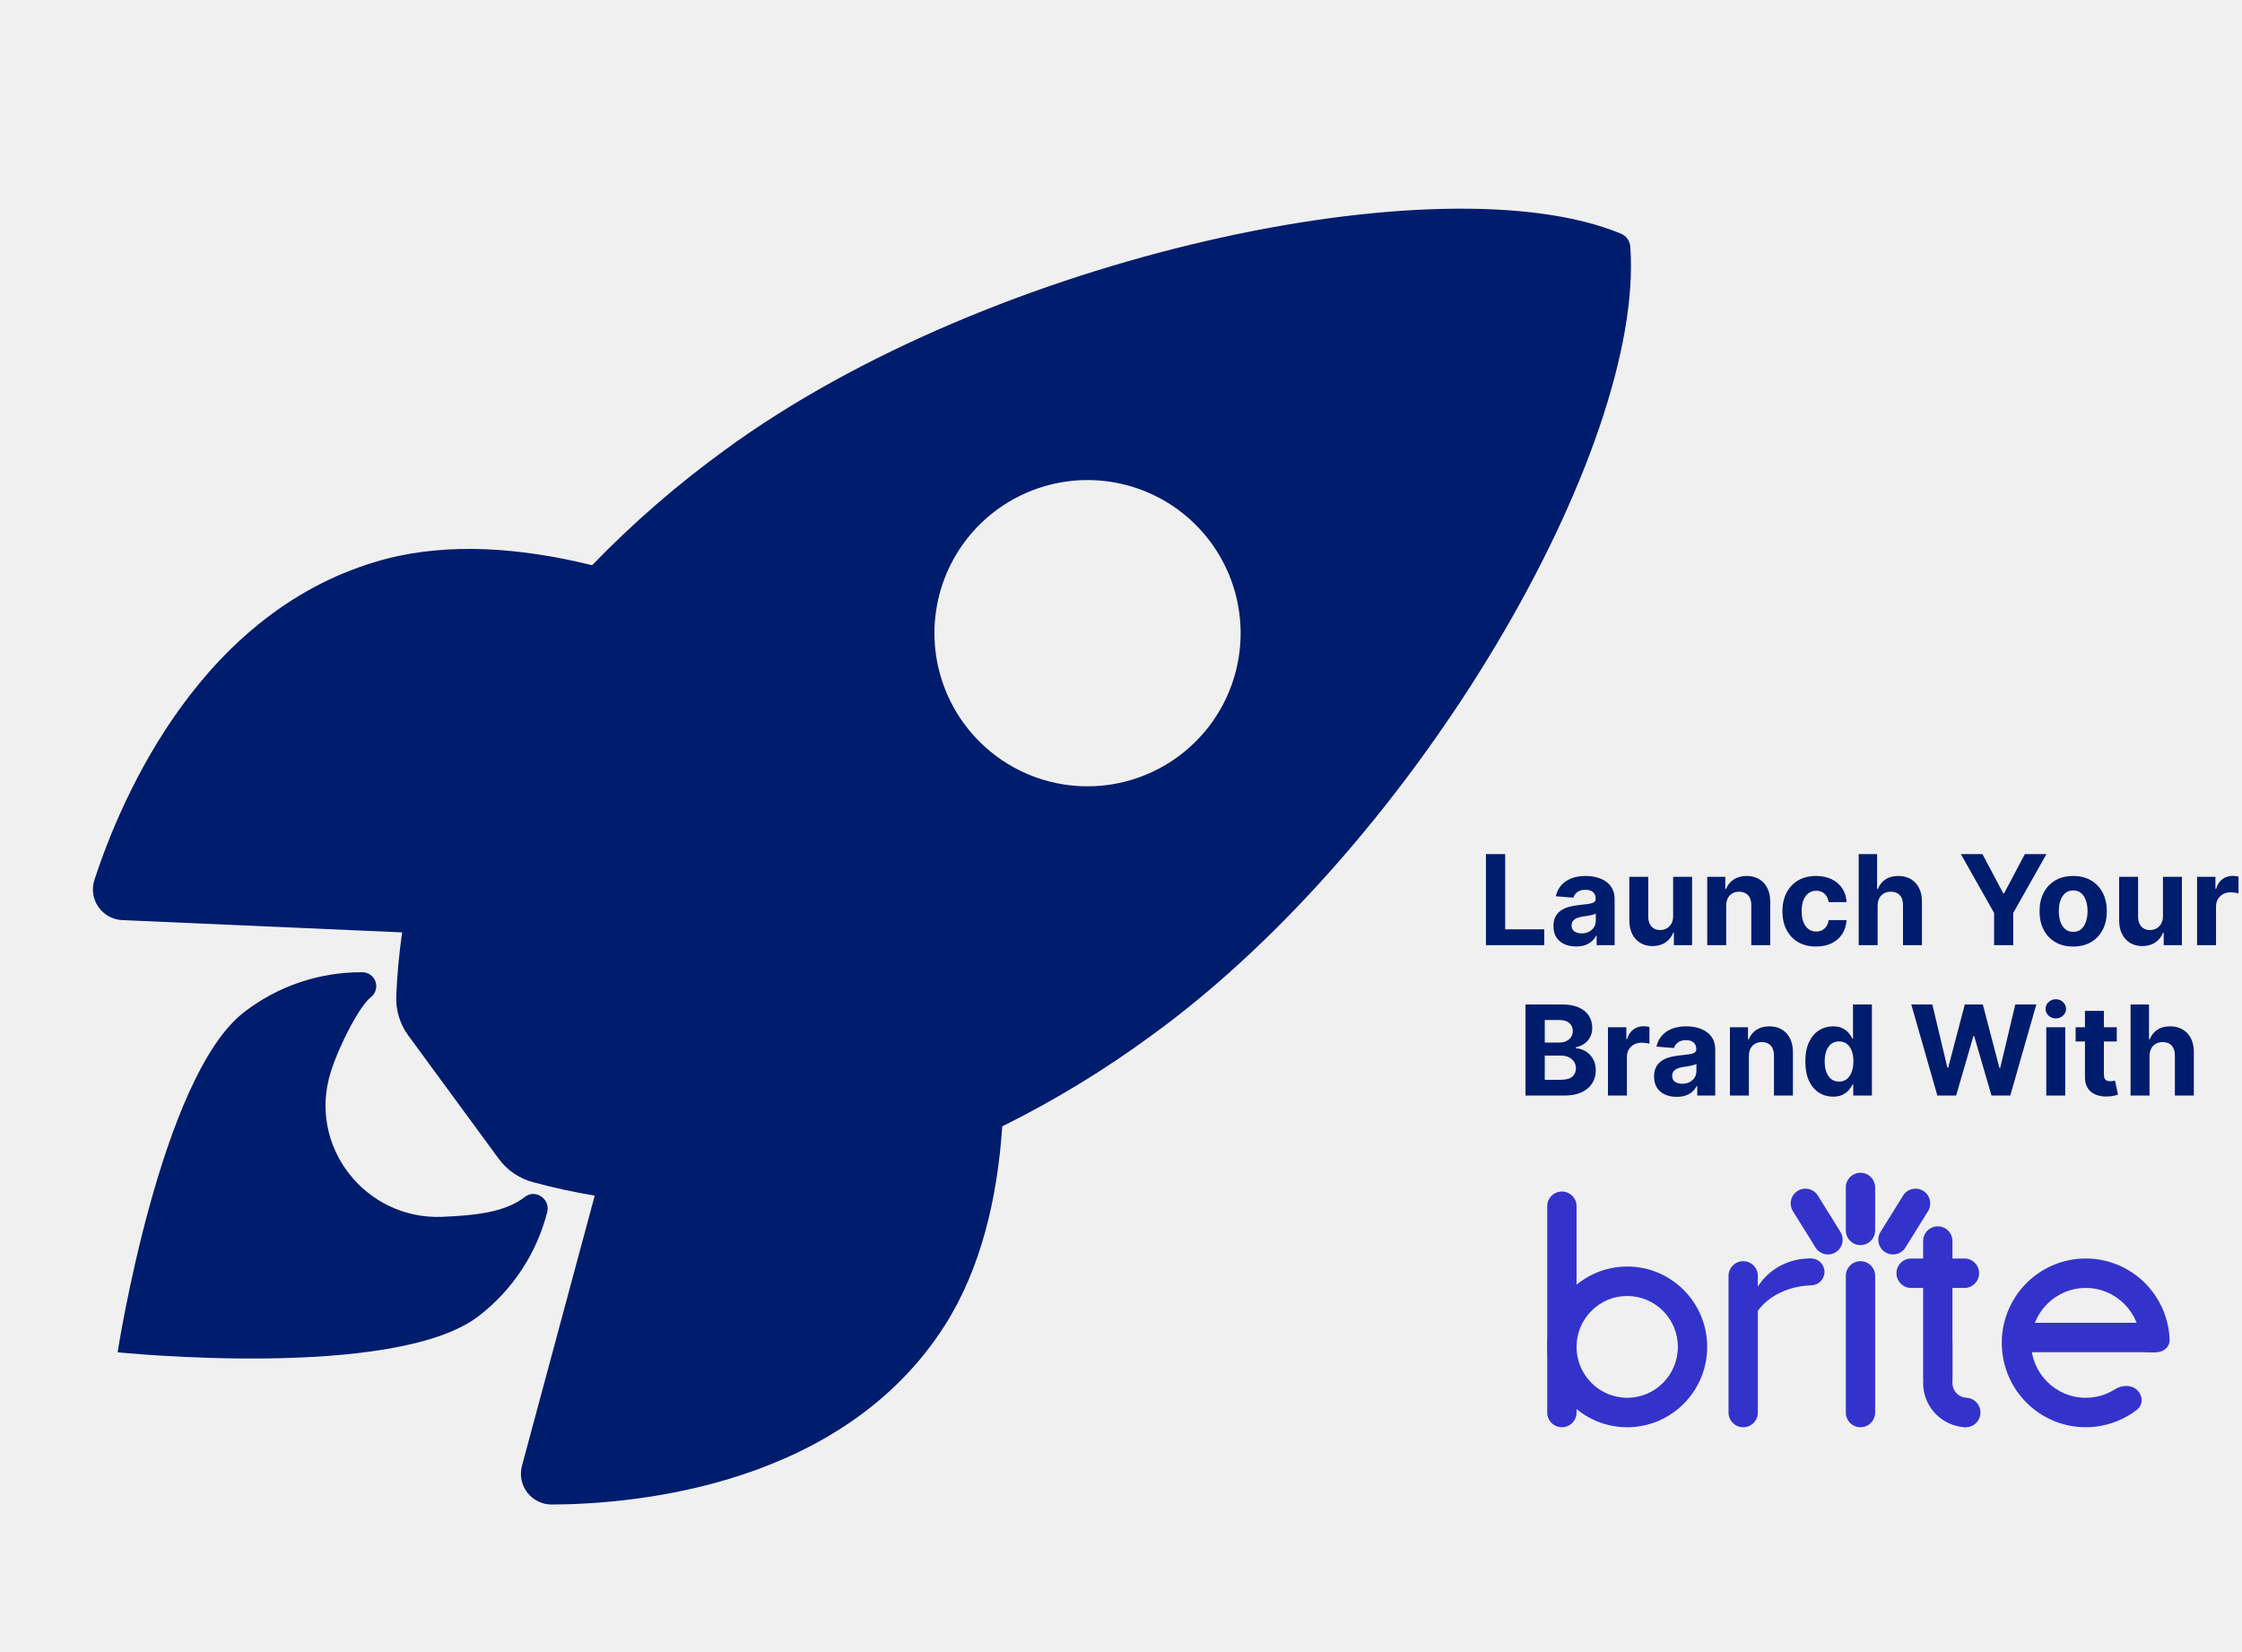
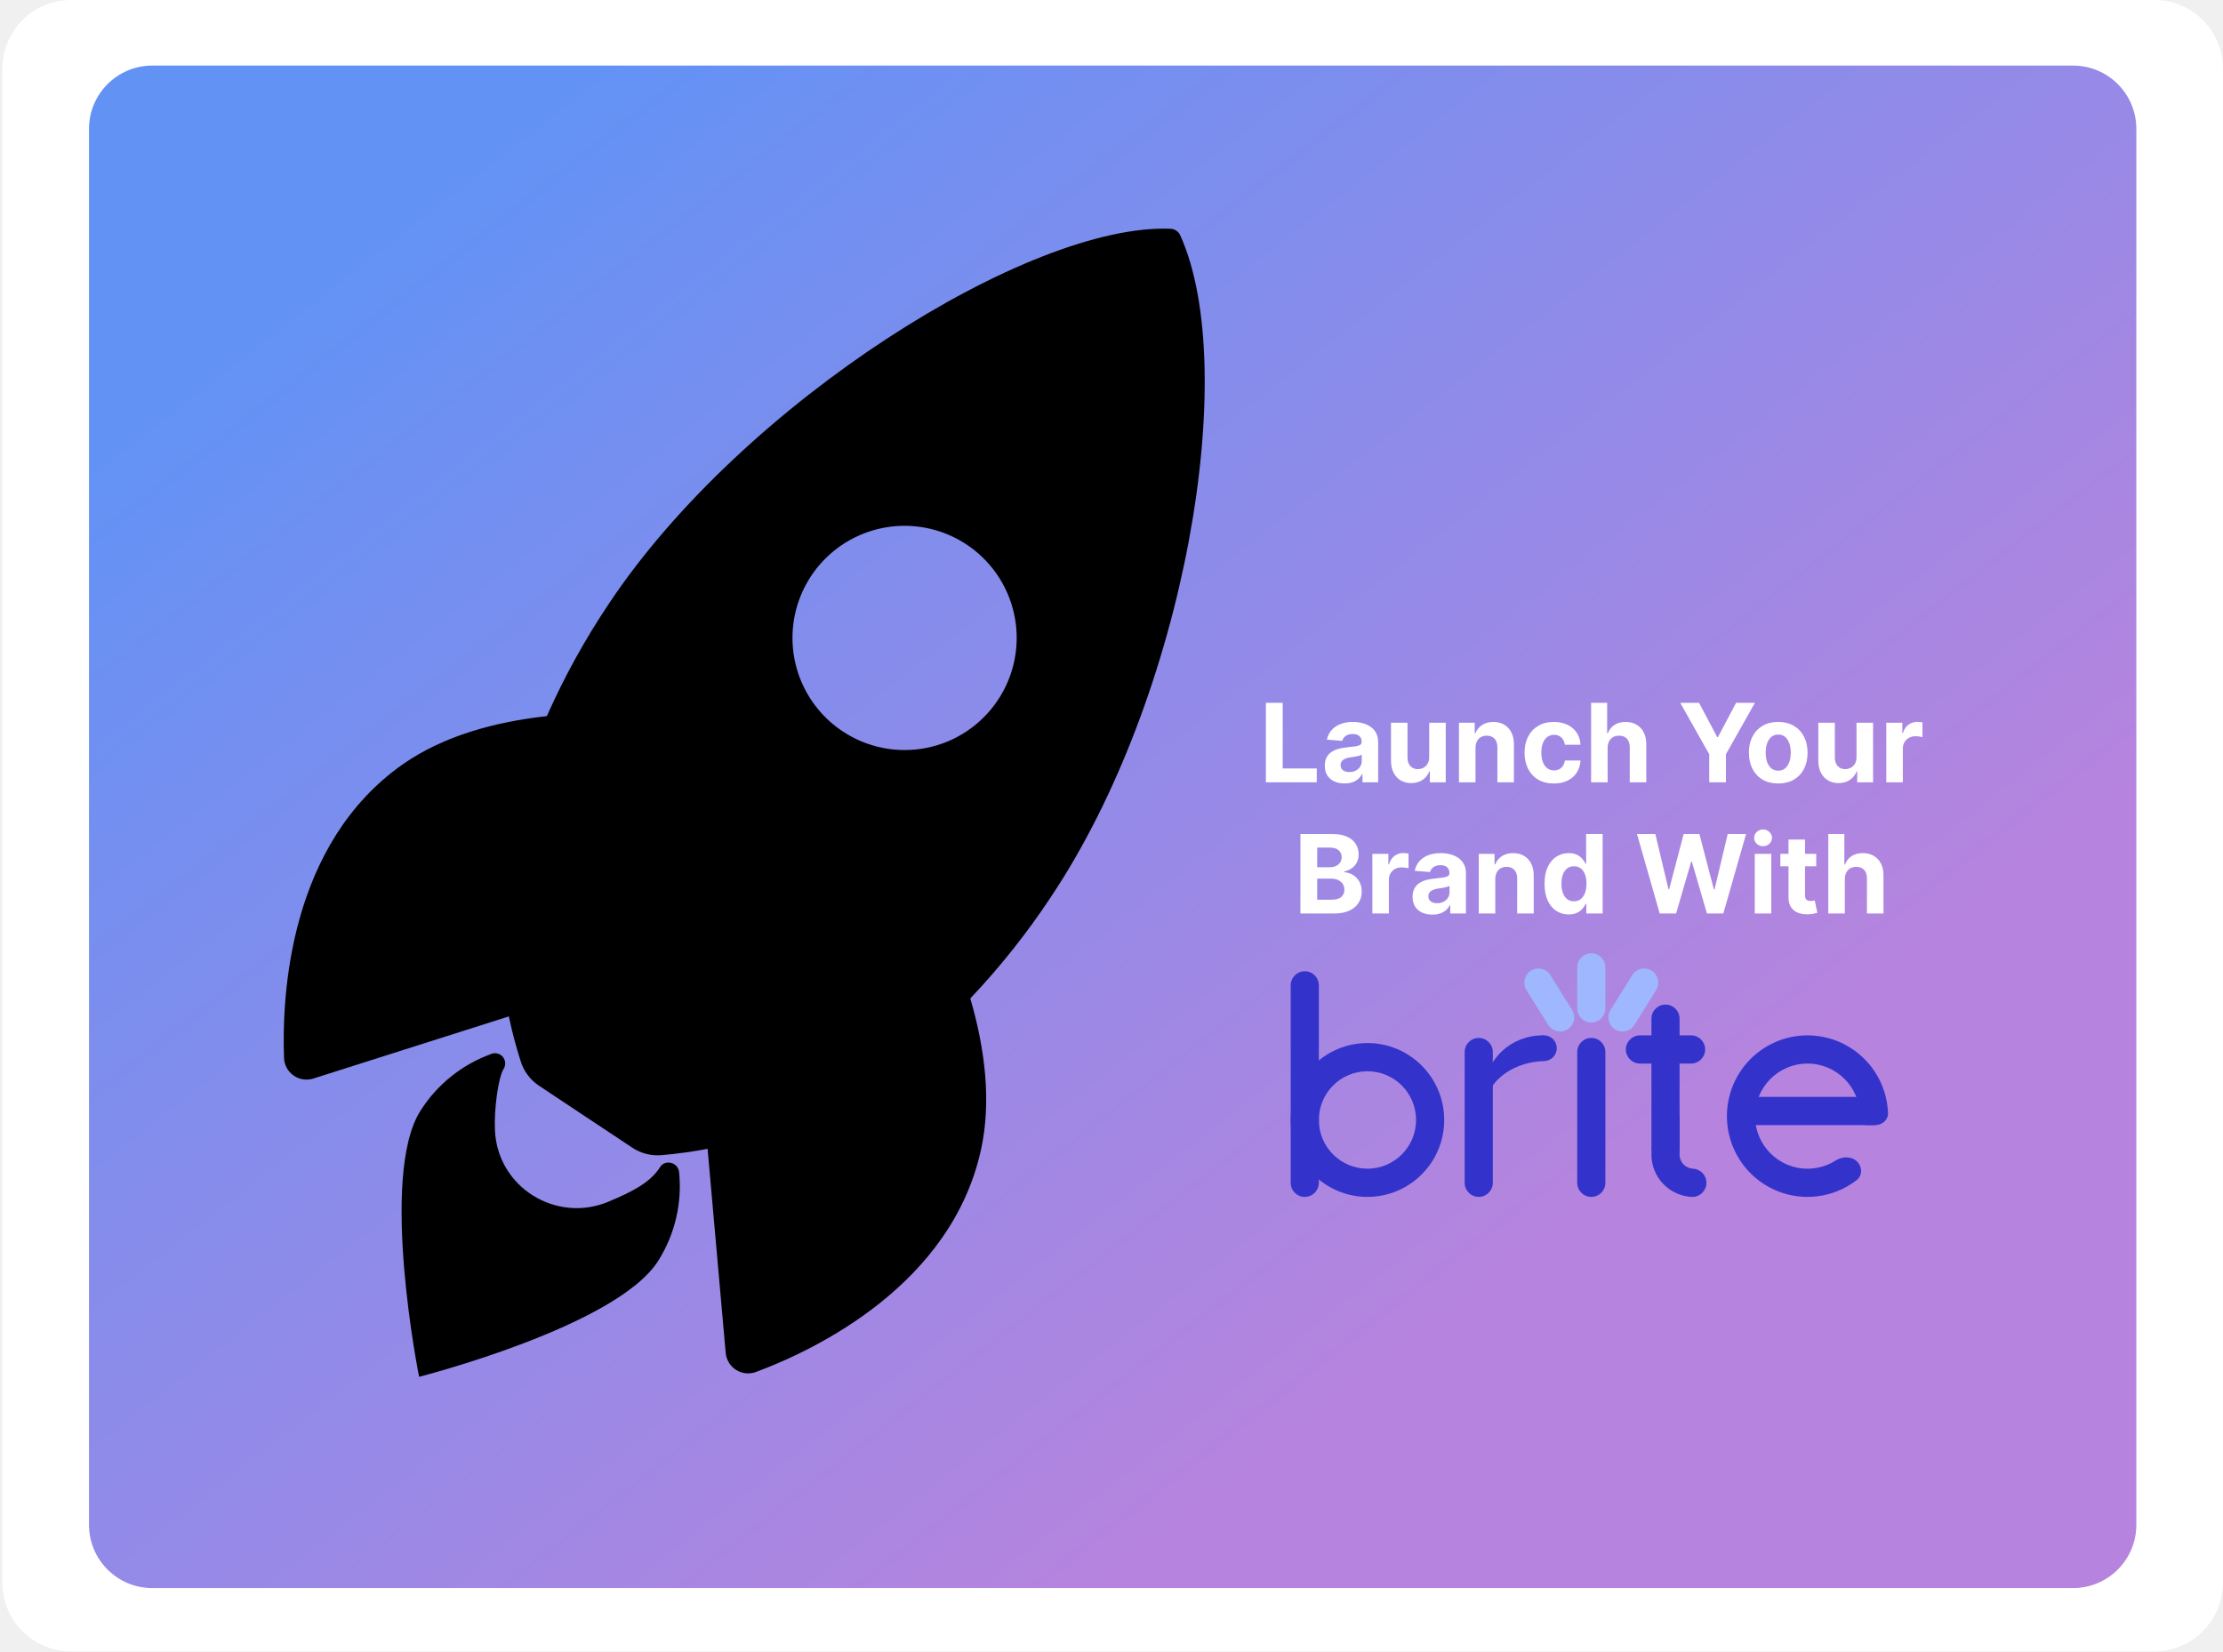
- <svg xmlns="http://www.w3.org/2000/svg" width="835" height="615" viewBox="0 0 835 615" fill="none">
-   <rect x="576.244" y="443.741" width="10.922" height="87.784" rx="5.461" fill="#3333CC" />
-   <path fill-rule="evenodd" clip-rule="evenodd" d="M606.03 531.526C622.481 531.526 635.817 518.127 635.817 501.599C635.817 485.071 622.481 471.673 606.03 471.673C589.58 471.673 576.244 485.071 576.244 501.599C576.244 518.127 589.58 531.526 606.03 531.526ZM606.03 520.553C616.449 520.553 624.895 512.067 624.895 501.599C624.895 491.132 616.449 482.646 606.03 482.646C595.612 482.646 587.166 491.132 587.166 501.599C587.166 512.067 595.612 520.553 606.03 520.553Z" fill="#3333CC" />
-   <rect x="643.76" y="469.678" width="10.922" height="61.848" rx="5.461" fill="#3333CC" />
-   <path fill-rule="evenodd" clip-rule="evenodd" d="M674.539 478.671V468.685C674.374 468.682 674.209 468.68 674.043 468.68C661.705 468.68 651.703 478.059 651.703 489.628C651.703 491.009 651.846 492.359 652.118 493.665C654.141 485.364 663.344 479.027 674.539 478.671Z" fill="#3333CC" />
-   <ellipse cx="674.539" cy="473.668" rx="4.964" ry="4.988" fill="#3333CC" />
-   <rect x="687.447" y="469.677" width="10.922" height="61.848" rx="5.461" fill="#3333CC" />
-   <path d="M716.241 462.17C716.241 459.154 718.686 456.709 721.702 456.709V456.709C724.718 456.709 727.162 459.154 727.162 462.17V513.57H716.241V462.17Z" fill="#3333CC" />
-   <rect x="706.312" y="468.68" width="30.779" height="10.973" rx="5.487" fill="#3333CC" />
-   <path fill-rule="evenodd" clip-rule="evenodd" d="M716.241 515.066C716.241 507.899 720.8 501.802 727.163 499.543V515.022L727.162 515.066L727.163 515.11V515.564H727.185C727.421 518.197 729.507 520.293 732.126 520.53V531.518C723.308 531.254 716.241 523.989 716.241 515.066Z" fill="#3333CC" />
-   <ellipse cx="732.127" cy="526.039" rx="5.461" ry="5.487" fill="#3333CC" />
-   <path fill-rule="evenodd" clip-rule="evenodd" d="M803.023 482.967C806.103 487.723 807.825 493.198 808.056 498.801C808.18 501.818 805.379 503.933 802.386 503.532L799.673 503.168C798.187 502.969 797.161 501.602 797.161 500.103V500.103C797.161 488.809 788.048 479.653 776.807 479.653C765.566 479.653 756.453 488.809 756.453 500.103C756.453 511.397 765.566 520.553 776.807 520.553C780.785 520.553 784.497 519.406 787.633 517.424C790.195 515.803 793.646 515.567 795.879 517.618V517.618C798.098 519.656 798.277 523.151 795.895 524.995C791.471 528.419 786.187 530.612 780.577 531.296C773.157 532.202 765.66 530.407 759.443 526.238C753.227 522.07 748.702 515.802 746.688 508.57C744.674 501.338 745.304 493.621 748.464 486.816C751.625 480.011 757.107 474.568 763.917 471.473C770.727 468.378 778.415 467.836 785.589 469.944C792.762 472.053 798.947 476.673 803.023 482.967Z" fill="#3333CC" />
-   <path d="M748.509 498.108C748.509 495.078 750.966 492.621 753.996 492.621H801.603C804.633 492.621 807.09 495.078 807.09 498.108V498.108C807.09 501.138 804.633 503.594 801.603 503.594H753.996C750.966 503.594 748.509 501.138 748.509 498.108V498.108Z" fill="#3333CC" />
-   <rect x="799.146" y="501.599" width="3.972" height="1.995" fill="#3333CC" />
-   <rect x="687.447" y="436.758" width="10.922" height="26.934" rx="5.461" fill="#3333CC" />
-   <rect width="10.951" height="26.884" rx="5.476" transform="matrix(0.846835 -0.531857 0.527984 0.849255 664.863 446.42)" fill="#3333CC" />
-   <rect width="10.951" height="26.884" rx="5.476" transform="matrix(0.846835 0.531857 -0.527984 0.849255 711.679 440.596)" fill="#3333CC" />
-   <path d="M607.187 91.949C607.133 90.877 606.775 89.844 606.155 88.968C605.535 88.093 604.678 87.413 603.685 87.007C537.534 59.55 369.398 94.85 270.006 167.554C252.297 180.404 235.741 194.772 220.527 210.497C194.35 204.039 167.505 201.889 143.357 208.246C75.183 226.453 45.25 296.872 35.19 327.6C34.629 329.28 34.466 331.068 34.713 332.822C34.96 334.576 35.61 336.249 36.613 337.709C37.616 339.169 38.944 340.377 40.493 341.237C42.042 342.097 43.769 342.586 45.538 342.665L149.78 347.233C148.656 354.972 147.927 362.762 147.595 370.575C147.285 375.988 148.881 381.338 152.105 385.697L185.662 431.439C188.846 435.826 193.461 438.964 198.712 440.311C206.216 442.348 213.82 444.003 221.492 445.269L194.394 545.889C193.937 547.6 193.882 549.393 194.234 551.129C194.587 552.864 195.336 554.494 196.424 555.891C197.512 557.288 198.909 558.414 200.505 559.181C202.101 559.947 203.853 560.334 205.623 560.31C237.876 560.136 314.18 552.925 351.99 493.426C365.354 472.333 371.463 446.233 373.276 419.469C392.909 409.73 411.656 398.299 429.305 385.305C528.946 312.772 612.562 166.682 607.187 91.949ZM359.036 269.486C352.373 260.387 348.558 249.515 348.073 238.247C347.589 226.979 350.457 215.82 356.316 206.183C362.174 196.545 370.759 188.861 380.985 184.103C391.211 179.345 402.618 177.727 413.764 179.453C424.91 181.179 435.293 186.172 443.601 193.8C451.909 201.429 457.768 211.349 460.436 222.307C463.105 233.266 462.464 244.769 458.594 255.363C454.724 265.957 447.799 275.165 438.695 281.823C432.657 286.249 425.805 289.44 418.532 291.216C411.259 292.991 403.707 293.315 396.308 292.169C388.91 291.024 381.81 288.43 375.414 284.538C369.019 280.646 363.453 275.531 359.036 269.486Z" fill="#001C6D" />
-   <path d="M195.442 445.785C188.153 451.422 177.473 452.611 164.731 453.163C136.112 454.332 114.496 426.951 123.169 399.287C126.47 388.801 134.085 374.487 138.074 371.407C138.944 370.749 139.584 369.833 139.905 368.79C140.225 367.747 140.208 366.63 139.857 365.597C139.506 364.564 138.838 363.668 137.949 363.036C137.06 362.404 135.994 362.068 134.903 362.077C118.996 361.978 103.513 367.203 90.919 376.922C59.654 401.08 43.805 503.608 43.805 503.608C43.805 503.608 147.065 514.234 178.33 490.076C190.953 480.366 199.939 466.689 203.841 451.249C204.91 446.38 199.291 442.675 195.442 445.785Z" fill="#001C6D" />
-   <path d="M553.412 352V318.069H560.586V346.085H575.132V352H553.412ZM587.007 352.48C585.383 352.48 583.937 352.199 582.666 351.636C581.396 351.061 580.391 350.216 579.651 349.101C578.922 347.974 578.558 346.571 578.558 344.892C578.558 343.479 578.817 342.291 579.336 341.33C579.855 340.369 580.562 339.596 581.457 339.011C582.352 338.426 583.368 337.984 584.505 337.685C585.654 337.387 586.858 337.177 588.117 337.056C589.597 336.901 590.79 336.758 591.696 336.625C592.601 336.482 593.259 336.272 593.667 335.996C594.076 335.719 594.28 335.311 594.28 334.77V334.67C594.28 333.621 593.949 332.809 593.286 332.235C592.635 331.66 591.707 331.373 590.503 331.373C589.233 331.373 588.222 331.655 587.471 332.218C586.72 332.77 586.223 333.466 585.98 334.306L579.452 333.776C579.784 332.229 580.435 330.893 581.407 329.766C582.379 328.628 583.633 327.756 585.168 327.148C586.714 326.53 588.504 326.221 590.536 326.221C591.95 326.221 593.303 326.386 594.595 326.718C595.898 327.049 597.053 327.563 598.058 328.258C599.074 328.954 599.875 329.849 600.46 330.942C601.045 332.025 601.338 333.323 601.338 334.836V352H594.645V348.471H594.446C594.037 349.266 593.491 349.968 592.806 350.575C592.121 351.172 591.298 351.641 590.337 351.983C589.376 352.315 588.266 352.48 587.007 352.48ZM589.028 347.61C590.067 347.61 590.983 347.405 591.779 346.997C592.574 346.577 593.198 346.014 593.651 345.307C594.104 344.6 594.33 343.799 594.33 342.904V340.204C594.109 340.347 593.805 340.48 593.419 340.601C593.043 340.712 592.618 340.817 592.143 340.916C591.668 341.005 591.193 341.087 590.718 341.165C590.243 341.231 589.813 341.292 589.426 341.347C588.598 341.468 587.874 341.662 587.256 341.927C586.637 342.192 586.157 342.551 585.814 343.004C585.472 343.446 585.301 343.998 585.301 344.66C585.301 345.621 585.649 346.356 586.344 346.864C587.051 347.361 587.946 347.61 589.028 347.61ZM623.133 341.165V326.552H630.191V352H623.415V347.378H623.15C622.575 348.869 621.62 350.067 620.283 350.973C618.958 351.879 617.34 352.331 615.429 352.331C613.728 352.331 612.231 351.945 610.939 351.172C609.647 350.398 608.636 349.299 607.907 347.875C607.189 346.45 606.825 344.743 606.814 342.755V326.552H613.872V341.496C613.883 342.998 614.286 344.186 615.081 345.058C615.876 345.931 616.942 346.367 618.279 346.367C619.129 346.367 619.924 346.174 620.664 345.787C621.404 345.389 622.001 344.804 622.454 344.031C622.918 343.258 623.144 342.302 623.133 341.165ZM642.894 337.288V352H635.836V326.552H642.563V331.042H642.861C643.424 329.562 644.369 328.391 645.694 327.529C647.02 326.657 648.627 326.221 650.515 326.221C652.283 326.221 653.823 326.607 655.138 327.38C656.452 328.154 657.474 329.258 658.203 330.694C658.932 332.119 659.296 333.82 659.296 335.797V352H652.238V337.056C652.249 335.499 651.852 334.284 651.045 333.411C650.239 332.527 649.129 332.086 647.715 332.086C646.765 332.086 645.926 332.29 645.197 332.699C644.479 333.107 643.916 333.704 643.507 334.488C643.11 335.261 642.905 336.194 642.894 337.288ZM676.357 352.497C673.75 352.497 671.508 351.945 669.63 350.84C667.764 349.725 666.328 348.178 665.323 346.201C664.329 344.224 663.832 341.949 663.832 339.375C663.832 336.769 664.334 334.482 665.339 332.516C666.355 330.539 667.797 328.998 669.663 327.894C671.53 326.778 673.75 326.221 676.324 326.221C678.544 326.221 680.488 326.624 682.156 327.43C683.823 328.236 685.143 329.368 686.115 330.826C687.087 332.284 687.623 333.996 687.722 335.962H681.062C680.874 334.692 680.377 333.671 679.571 332.897C678.776 332.113 677.732 331.721 676.44 331.721C675.346 331.721 674.391 332.019 673.573 332.616C672.767 333.201 672.138 334.057 671.685 335.184C671.232 336.31 671.005 337.674 671.005 339.276C671.005 340.9 671.226 342.28 671.668 343.418C672.121 344.556 672.756 345.423 673.573 346.019C674.391 346.615 675.346 346.914 676.44 346.914C677.246 346.914 677.969 346.748 678.61 346.417C679.262 346.085 679.797 345.605 680.217 344.975C680.648 344.335 680.93 343.567 681.062 342.672H687.722C687.612 344.616 687.082 346.328 686.132 347.808C685.193 349.277 683.895 350.426 682.238 351.254C680.582 352.083 678.621 352.497 676.357 352.497ZM699.299 337.288V352H692.241V318.069H699.1V331.042H699.398C699.973 329.54 700.901 328.363 702.182 327.513C703.463 326.651 705.07 326.221 707.003 326.221C708.77 326.221 710.311 326.607 711.625 327.38C712.951 328.142 713.978 329.241 714.707 330.677C715.447 332.102 715.811 333.809 715.8 335.797V352H708.743V337.056C708.754 335.487 708.356 334.267 707.55 333.394C706.754 332.522 705.639 332.086 704.203 332.086C703.242 332.086 702.392 332.29 701.652 332.699C700.923 333.107 700.348 333.704 699.929 334.488C699.52 335.261 699.31 336.194 699.299 337.288ZM730.297 318.069H738.333L746.07 332.682H746.401L754.138 318.069H762.174L749.797 340.005V352H742.673V340.005L730.297 318.069ZM772.127 352.497C769.553 352.497 767.327 351.95 765.45 350.857C763.583 349.752 762.142 348.217 761.126 346.251C760.109 344.274 759.601 341.982 759.601 339.375C759.601 336.747 760.109 334.449 761.126 332.483C762.142 330.506 763.583 328.971 765.45 327.877C767.327 326.773 769.553 326.221 772.127 326.221C774.7 326.221 776.92 326.773 778.787 327.877C780.664 328.971 782.111 330.506 783.128 332.483C784.144 334.449 784.652 336.747 784.652 339.375C784.652 341.982 784.144 344.274 783.128 346.251C782.111 348.217 780.664 349.752 778.787 350.857C776.92 351.95 774.7 352.497 772.127 352.497ZM772.16 347.03C773.33 347.03 774.308 346.698 775.092 346.036C775.876 345.362 776.467 344.445 776.865 343.285C777.274 342.126 777.478 340.806 777.478 339.326C777.478 337.846 777.274 336.526 776.865 335.366C776.467 334.206 775.876 333.29 775.092 332.616C774.308 331.942 773.33 331.605 772.16 331.605C770.978 331.605 769.984 331.942 769.178 332.616C768.382 333.29 767.78 334.206 767.372 335.366C766.974 336.526 766.775 337.846 766.775 339.326C766.775 340.806 766.974 342.126 767.372 343.285C767.78 344.445 768.382 345.362 769.178 346.036C769.984 346.698 770.978 347.03 772.16 347.03ZM805.56 341.165V326.552H812.618V352H805.842V347.378H805.577C805.002 348.869 804.047 350.067 802.711 350.973C801.385 351.879 799.767 352.331 797.856 352.331C796.155 352.331 794.659 351.945 793.366 351.172C792.074 350.398 791.063 349.299 790.334 347.875C789.617 346.45 789.252 344.743 789.241 342.755V326.552H796.299V341.496C796.31 342.998 796.713 344.186 797.508 345.058C798.304 345.931 799.369 346.367 800.706 346.367C801.556 346.367 802.352 346.174 803.092 345.787C803.832 345.389 804.428 344.804 804.881 344.031C805.345 343.258 805.571 342.302 805.56 341.165ZM818.264 352V326.552H825.106V330.992H825.371C825.835 329.413 826.614 328.22 827.707 327.413C828.801 326.596 830.06 326.187 831.485 326.187C831.838 326.187 832.219 326.21 832.628 326.254C833.036 326.298 833.395 326.359 833.705 326.436V332.699C833.373 332.599 832.915 332.511 832.33 332.434C831.744 332.356 831.208 332.318 830.722 332.318C829.684 332.318 828.756 332.544 827.939 332.997C827.133 333.439 826.492 334.057 826.017 334.852C825.553 335.648 825.321 336.564 825.321 337.603V352H818.264ZM568.151 408V374.069H581.736C584.233 374.069 586.315 374.439 587.982 375.179C589.65 375.919 590.904 376.947 591.743 378.261C592.583 379.564 593.003 381.066 593.003 382.767C593.003 384.093 592.737 385.258 592.207 386.263C591.677 387.257 590.948 388.075 590.02 388.715C589.104 389.345 588.054 389.792 586.872 390.057V390.389C588.165 390.444 589.374 390.808 590.501 391.482C591.638 392.156 592.561 393.1 593.268 394.315C593.974 395.519 594.328 396.955 594.328 398.623C594.328 400.423 593.881 402.03 592.986 403.444C592.102 404.847 590.793 405.957 589.059 406.774C587.325 407.591 585.188 408 582.648 408H568.151ZM575.325 402.135H581.173C583.172 402.135 584.63 401.754 585.547 400.992C586.464 400.219 586.922 399.191 586.922 397.91C586.922 396.971 586.696 396.143 586.243 395.425C585.79 394.707 585.144 394.144 584.304 393.735C583.476 393.327 582.488 393.122 581.339 393.122H575.325V402.135ZM575.325 388.268H580.643C581.626 388.268 582.499 388.097 583.261 387.754C584.034 387.401 584.641 386.904 585.083 386.263C585.536 385.623 585.762 384.855 585.762 383.96C585.762 382.734 585.326 381.746 584.454 380.995C583.592 380.244 582.366 379.868 580.776 379.868H575.325V388.268ZM598.863 408V382.552H605.706V386.992H605.971C606.435 385.413 607.213 384.22 608.307 383.413C609.4 382.596 610.66 382.187 612.084 382.187C612.438 382.187 612.819 382.21 613.228 382.254C613.636 382.298 613.995 382.359 614.304 382.436V388.699C613.973 388.599 613.515 388.511 612.929 388.434C612.344 388.356 611.808 388.318 611.322 388.318C610.284 388.318 609.356 388.544 608.539 388.997C607.733 389.439 607.092 390.057 606.617 390.852C606.153 391.648 605.921 392.564 605.921 393.603V408H598.863ZM624.481 408.48C622.858 408.48 621.411 408.199 620.14 407.636C618.87 407.061 617.865 406.216 617.125 405.101C616.396 403.974 616.032 402.571 616.032 400.892C616.032 399.479 616.291 398.291 616.81 397.33C617.329 396.369 618.036 395.596 618.931 395.011C619.826 394.426 620.842 393.984 621.979 393.685C623.128 393.387 624.332 393.177 625.591 393.056C627.071 392.901 628.264 392.758 629.17 392.625C630.076 392.482 630.733 392.272 631.141 391.996C631.55 391.719 631.754 391.311 631.754 390.77V390.67C631.754 389.621 631.423 388.809 630.76 388.235C630.109 387.66 629.181 387.373 627.977 387.373C626.707 387.373 625.696 387.655 624.945 388.218C624.194 388.77 623.697 389.466 623.454 390.306L616.926 389.776C617.258 388.229 617.909 386.893 618.881 385.766C619.853 384.628 621.107 383.756 622.642 383.148C624.189 382.53 625.978 382.221 628.01 382.221C629.424 382.221 630.777 382.386 632.069 382.718C633.373 383.049 634.527 383.563 635.532 384.258C636.548 384.954 637.349 385.849 637.934 386.942C638.52 388.025 638.812 389.323 638.812 390.836V408H632.119V404.471H631.92C631.511 405.266 630.965 405.968 630.28 406.575C629.595 407.172 628.772 407.641 627.811 407.983C626.85 408.315 625.74 408.48 624.481 408.48ZM626.502 403.61C627.541 403.61 628.457 403.405 629.253 402.997C630.048 402.577 630.672 402.014 631.125 401.307C631.578 400.6 631.804 399.799 631.804 398.904V396.204C631.583 396.347 631.279 396.48 630.893 396.601C630.517 396.712 630.092 396.817 629.617 396.916C629.142 397.005 628.667 397.087 628.192 397.165C627.717 397.231 627.287 397.292 626.9 397.347C626.072 397.468 625.348 397.662 624.73 397.927C624.111 398.192 623.631 398.551 623.288 399.004C622.946 399.446 622.775 399.998 622.775 400.66C622.775 401.621 623.123 402.356 623.818 402.864C624.525 403.361 625.42 403.61 626.502 403.61ZM651.346 393.288V408H644.288V382.552H651.014V387.042H651.313C651.876 385.562 652.82 384.391 654.146 383.529C655.471 382.657 657.078 382.221 658.967 382.221C660.734 382.221 662.275 382.607 663.589 383.38C664.904 384.154 665.925 385.258 666.654 386.694C667.383 388.119 667.748 389.82 667.748 391.797V408H660.69V393.056C660.701 391.499 660.303 390.284 659.497 389.411C658.691 388.527 657.581 388.086 656.167 388.086C655.217 388.086 654.378 388.29 653.649 388.699C652.931 389.107 652.367 389.704 651.959 390.488C651.561 391.261 651.357 392.194 651.346 393.288ZM682.688 408.414C680.755 408.414 679.004 407.917 677.436 406.923C675.878 405.918 674.641 404.443 673.725 402.5C672.819 400.545 672.366 398.148 672.366 395.309C672.366 392.393 672.835 389.969 673.774 388.036C674.713 386.092 675.961 384.64 677.519 383.679C679.087 382.707 680.805 382.221 682.671 382.221C684.096 382.221 685.283 382.464 686.233 382.95C687.194 383.425 687.967 384.021 688.553 384.739C689.149 385.446 689.602 386.142 689.911 386.826H690.127V374.069H697.168V408H690.21V403.924H689.911C689.58 404.631 689.111 405.333 688.503 406.028C687.907 406.713 687.128 407.282 686.167 407.735C685.217 408.188 684.057 408.414 682.688 408.414ZM684.924 402.798C686.062 402.798 687.023 402.488 687.807 401.87C688.602 401.24 689.21 400.362 689.63 399.236C690.06 398.109 690.276 396.789 690.276 395.276C690.276 393.763 690.066 392.448 689.646 391.333C689.226 390.217 688.619 389.356 687.824 388.748C687.029 388.141 686.062 387.837 684.924 387.837C683.765 387.837 682.787 388.152 681.992 388.781C681.197 389.411 680.595 390.284 680.186 391.399C679.777 392.515 679.573 393.807 679.573 395.276C679.573 396.756 679.777 398.065 680.186 399.203C680.606 400.329 681.208 401.213 681.992 401.853C682.787 402.483 683.765 402.798 684.924 402.798ZM721.539 408L711.83 374.069H719.667L725.283 397.645H725.565L731.761 374.069H738.471L744.651 397.695H744.949L750.566 374.069H758.402L748.694 408H741.702L735.241 385.816H734.976L728.531 408H721.539ZM762.109 408V382.552H769.167V408H762.109ZM765.655 379.272C764.606 379.272 763.705 378.924 762.954 378.228C762.214 377.521 761.844 376.676 761.844 375.693C761.844 374.721 762.214 373.887 762.954 373.191C763.705 372.484 764.606 372.131 765.655 372.131C766.704 372.131 767.599 372.484 768.339 373.191C769.09 373.887 769.465 374.721 769.465 375.693C769.465 376.676 769.09 377.521 768.339 378.228C767.599 378.924 766.704 379.272 765.655 379.272ZM788.357 382.552V387.854H773.032V382.552H788.357ZM776.511 376.455H783.569V400.18C783.569 400.832 783.668 401.34 783.867 401.704C784.066 402.058 784.342 402.306 784.695 402.45C785.06 402.593 785.479 402.665 785.954 402.665C786.286 402.665 786.617 402.638 786.948 402.582C787.28 402.516 787.534 402.466 787.711 402.433L788.821 407.685C788.467 407.796 787.97 407.923 787.33 408.066C786.689 408.221 785.91 408.315 784.993 408.348C783.293 408.414 781.801 408.188 780.52 407.669C779.25 407.15 778.261 406.343 777.555 405.25C776.848 404.156 776.5 402.776 776.511 401.108V376.455ZM800.559 393.288V408H793.501V374.069H800.36V387.042H800.658C801.233 385.54 802.16 384.363 803.442 383.513C804.723 382.651 806.33 382.221 808.263 382.221C810.03 382.221 811.571 382.607 812.885 383.38C814.211 384.142 815.238 385.241 815.967 386.677C816.707 388.102 817.071 389.809 817.06 391.797V408H810.002V393.056C810.013 391.487 809.616 390.267 808.81 389.394C808.014 388.522 806.899 388.086 805.463 388.086C804.502 388.086 803.651 388.29 802.911 388.699C802.182 389.107 801.608 389.704 801.188 390.488C800.78 391.261 800.57 392.194 800.559 393.288Z" fill="#001C6D" />
+ <svg xmlns="http://www.w3.org/2000/svg" width="949" height="705" viewBox="0 0 949 705" fill="none">
+   <rect x="0.999" width="947.954" height="705" rx="29.285" fill="white" />
+   <rect x="37.999" y="28" width="874" height="650" rx="27" fill="url(#paint0_linear_37_134)" />
+   <path d="M503.887 100.558C503.536 99.729 502.955 99.018 502.213 98.507C501.471 97.997 500.599 97.708 499.699 97.676C439.634 95.159 317.339 171.576 260.029 257.598C249.787 272.843 240.894 288.951 233.45 305.74C210.954 308.217 189.178 314.282 171.986 326.272C123.525 360.324 120.29 424.469 121.245 451.592C121.289 453.079 121.676 454.534 122.378 455.845C123.08 457.156 124.076 458.287 125.288 459.147C126.501 460.008 127.896 460.576 129.365 460.806C130.834 461.036 132.337 460.922 133.754 460.473L217.221 433.943C218.572 440.366 220.25 446.716 222.246 452.968C223.566 457.323 226.37 461.079 230.171 463.582L269.836 489.928C273.613 492.466 278.158 493.604 282.685 493.148C289.188 492.584 295.657 491.691 302.069 490.471L309.799 577.596C309.933 579.076 310.408 580.505 311.187 581.771C311.967 583.037 313.028 584.104 314.289 584.891C315.551 585.677 316.977 586.161 318.456 586.304C319.935 586.447 321.428 586.245 322.816 585.714C348.183 576.255 406.228 548.517 418.827 490.701C423.261 470.216 420.532 447.883 414.224 426.267C426.881 412.917 438.35 398.491 448.502 383.15C506.059 297.191 529.724 157.897 503.887 100.558ZM359.651 312.191C351.77 306.946 345.621 299.482 341.982 290.742C338.344 282.002 337.379 272.38 339.21 263.091C341.041 253.803 345.585 245.267 352.268 238.561C358.952 231.856 367.473 227.284 376.755 225.422C386.038 223.561 395.663 224.494 404.415 228.104C413.167 231.714 420.651 237.839 425.922 245.703C431.192 253.567 434.012 262.818 434.024 272.285C434.037 281.752 431.241 291.01 425.991 298.888C422.512 304.121 418.035 308.616 412.817 312.118C407.598 315.619 401.741 318.057 395.579 319.293C389.418 320.528 383.073 320.537 376.908 319.318C370.743 318.1 364.879 315.678 359.651 312.191Z" fill="black" />
+   <path d="M281.69 498.407C277.576 504.956 269.503 508.98 259.622 513.098C237.407 522.291 212.458 506.962 211.297 482.655C210.867 473.437 212.73 459.956 214.984 456.376C215.479 455.606 215.719 454.699 215.67 453.785C215.621 452.87 215.285 451.995 214.71 451.282C214.134 450.57 213.349 450.056 212.466 449.815C211.582 449.574 210.645 449.618 209.788 449.94C197.224 454.46 186.534 463.053 179.418 474.351C161.763 502.426 178.908 587.804 178.908 587.804C178.908 587.804 263.352 566.331 281.007 538.256C288.148 526.956 291.277 513.58 289.889 500.285C289.324 496.139 283.825 494.843 281.69 498.407Z" fill="black" />
+   <path d="M540.41 334V300.069H547.584V328.085H562.13V334H540.41ZM574.005 334.48C572.381 334.48 570.935 334.199 569.664 333.636C568.394 333.061 567.389 332.216 566.649 331.101C565.92 329.974 565.556 328.571 565.556 326.892C565.556 325.479 565.815 324.291 566.334 323.33C566.853 322.369 567.56 321.596 568.455 321.011C569.35 320.426 570.366 319.984 571.503 319.685C572.652 319.387 573.856 319.177 575.115 319.056C576.595 318.901 577.788 318.758 578.694 318.625C579.599 318.482 580.257 318.272 580.665 317.996C581.074 317.719 581.278 317.311 581.278 316.77V316.67C581.278 315.621 580.947 314.809 580.284 314.235C579.633 313.66 578.705 313.373 577.501 313.373C576.231 313.373 575.22 313.655 574.469 314.218C573.718 314.77 573.221 315.466 572.978 316.306L566.45 315.776C566.782 314.229 567.433 312.893 568.405 311.766C569.377 310.628 570.631 309.756 572.166 309.148C573.712 308.53 575.502 308.221 577.534 308.221C578.948 308.221 580.301 308.386 581.593 308.718C582.896 309.049 584.051 309.563 585.056 310.258C586.072 310.954 586.873 311.849 587.458 312.942C588.044 314.025 588.336 315.323 588.336 316.836V334H581.643V330.471H581.444C581.035 331.266 580.489 331.968 579.804 332.575C579.119 333.172 578.296 333.641 577.335 333.983C576.374 334.315 575.264 334.48 574.005 334.48ZM576.026 329.61C577.065 329.61 577.981 329.405 578.777 328.997C579.572 328.577 580.196 328.014 580.649 327.307C581.102 326.6 581.328 325.799 581.328 324.904V322.204C581.107 322.347 580.803 322.48 580.417 322.601C580.041 322.712 579.616 322.817 579.141 322.916C578.666 323.005 578.191 323.087 577.716 323.165C577.241 323.231 576.811 323.292 576.424 323.347C575.596 323.468 574.872 323.662 574.254 323.927C573.635 324.192 573.155 324.551 572.812 325.004C572.47 325.446 572.299 325.998 572.299 326.66C572.299 327.621 572.647 328.356 573.342 328.864C574.049 329.361 574.944 329.61 576.026 329.61ZM610.131 323.165V308.552H617.189V334H610.413V329.378H610.148C609.573 330.869 608.618 332.067 607.281 332.973C605.956 333.879 604.338 334.331 602.427 334.331C600.726 334.331 599.229 333.945 597.937 333.172C596.645 332.398 595.634 331.299 594.905 329.875C594.187 328.45 593.823 326.743 593.812 324.755V308.552H600.87V323.496C600.881 324.998 601.284 326.186 602.079 327.058C602.874 327.931 603.94 328.367 605.277 328.367C606.127 328.367 606.922 328.174 607.662 327.787C608.402 327.389 608.999 326.804 609.452 326.031C609.916 325.258 610.142 324.302 610.131 323.165ZM629.892 319.288V334H622.834V308.552H629.561V313.042H629.859C630.422 311.562 631.367 310.391 632.692 309.529C634.018 308.657 635.625 308.221 637.513 308.221C639.281 308.221 640.821 308.607 642.136 309.38C643.45 310.154 644.472 311.258 645.201 312.694C645.93 314.119 646.294 315.82 646.294 317.797V334H639.236V319.056C639.247 317.499 638.85 316.284 638.044 315.411C637.237 314.527 636.127 314.086 634.713 314.086C633.764 314.086 632.924 314.29 632.195 314.699C631.477 315.107 630.914 315.704 630.505 316.488C630.108 317.261 629.903 318.194 629.892 319.288ZM663.355 334.497C660.748 334.497 658.506 333.945 656.628 332.84C654.762 331.725 653.326 330.178 652.321 328.201C651.327 326.224 650.83 323.949 650.83 321.375C650.83 318.769 651.332 316.482 652.337 314.516C653.353 312.539 654.795 310.998 656.662 309.894C658.528 308.778 660.748 308.221 663.322 308.221C665.542 308.221 667.486 308.624 669.154 309.43C670.821 310.236 672.141 311.368 673.113 312.826C674.085 314.284 674.621 315.996 674.72 317.962H668.06C667.872 316.692 667.375 315.671 666.569 314.897C665.774 314.113 664.73 313.721 663.438 313.721C662.344 313.721 661.389 314.019 660.571 314.616C659.765 315.201 659.136 316.057 658.683 317.184C658.23 318.31 658.003 319.674 658.003 321.276C658.003 322.9 658.224 324.28 658.666 325.418C659.119 326.556 659.754 327.423 660.571 328.019C661.389 328.615 662.344 328.914 663.438 328.914C664.244 328.914 664.967 328.748 665.608 328.417C666.26 328.085 666.795 327.605 667.215 326.975C667.646 326.335 667.928 325.567 668.06 324.672H674.72C674.61 326.616 674.08 328.328 673.13 329.808C672.191 331.277 670.893 332.426 669.236 333.254C667.58 334.083 665.619 334.497 663.355 334.497ZM686.297 319.288V334H679.239V300.069H686.098V313.042H686.396C686.971 311.54 687.899 310.363 689.18 309.513C690.461 308.651 692.068 308.221 694.001 308.221C695.768 308.221 697.309 308.607 698.623 309.38C699.949 310.142 700.976 311.241 701.705 312.677C702.445 314.102 702.81 315.809 702.798 317.797V334H695.741V319.056C695.752 317.487 695.354 316.267 694.548 315.394C693.753 314.522 692.637 314.086 691.201 314.086C690.24 314.086 689.39 314.29 688.65 314.699C687.921 315.107 687.346 315.704 686.927 316.488C686.518 317.261 686.308 318.194 686.297 319.288ZM717.295 300.069H725.331L733.068 314.682H733.399L741.136 300.069H749.172L736.795 322.005V334H729.671V322.005L717.295 300.069ZM759.125 334.497C756.551 334.497 754.325 333.95 752.448 332.857C750.581 331.752 749.14 330.217 748.124 328.251C747.107 326.274 746.599 323.982 746.599 321.375C746.599 318.747 747.107 316.449 748.124 314.483C749.14 312.506 750.581 310.971 752.448 309.877C754.325 308.773 756.551 308.221 759.125 308.221C761.698 308.221 763.918 308.773 765.785 309.877C767.663 310.971 769.109 312.506 770.126 314.483C771.142 316.449 771.65 318.747 771.65 321.375C771.65 323.982 771.142 326.274 770.126 328.251C769.109 330.217 767.663 331.752 765.785 332.857C763.918 333.95 761.698 334.497 759.125 334.497ZM759.158 329.03C760.329 329.03 761.306 328.698 762.09 328.036C762.874 327.362 763.465 326.445 763.863 325.285C764.272 324.126 764.476 322.806 764.476 321.326C764.476 319.846 764.272 318.526 763.863 317.366C763.465 316.206 762.874 315.29 762.09 314.616C761.306 313.942 760.329 313.605 759.158 313.605C757.976 313.605 756.982 313.942 756.176 314.616C755.38 315.29 754.778 316.206 754.37 317.366C753.972 318.526 753.773 319.846 753.773 321.326C753.773 322.806 753.972 324.126 754.37 325.285C754.778 326.445 755.38 327.362 756.176 328.036C756.982 328.698 757.976 329.03 759.158 329.03ZM792.558 323.165V308.552H799.616V334H792.84V329.378H792.575C792.001 330.869 791.045 332.067 789.709 332.973C788.383 333.879 786.765 334.331 784.854 334.331C783.153 334.331 781.657 333.945 780.364 333.172C779.072 332.398 778.062 331.299 777.333 329.875C776.615 328.45 776.25 326.743 776.239 324.755V308.552H783.297V323.496C783.308 324.998 783.711 326.186 784.506 327.058C785.302 327.931 786.367 328.367 787.704 328.367C788.554 328.367 789.35 328.174 790.09 327.787C790.83 327.389 791.426 326.804 791.879 326.031C792.343 325.258 792.569 324.302 792.558 323.165ZM805.262 334V308.552H812.104V312.992H812.369C812.833 311.413 813.612 310.22 814.705 309.413C815.799 308.596 817.058 308.187 818.483 308.187C818.836 308.187 819.217 308.21 819.626 308.254C820.034 308.298 820.393 308.359 820.703 308.436V314.699C820.371 314.599 819.913 314.511 819.328 314.434C818.742 314.356 818.206 314.318 817.721 314.318C816.682 314.318 815.754 314.544 814.937 314.997C814.131 315.439 813.49 316.057 813.015 316.852C812.551 317.648 812.319 318.564 812.319 319.603V334H805.262ZM555.149 390V356.069H568.735C571.231 356.069 573.313 356.439 574.981 357.179C576.648 357.919 577.902 358.947 578.741 360.261C579.581 361.564 580.001 363.066 580.001 364.767C580.001 366.093 579.735 367.258 579.205 368.263C578.675 369.257 577.946 370.075 577.018 370.715C576.102 371.345 575.052 371.792 573.871 372.057V372.389C575.163 372.444 576.372 372.808 577.499 373.482C578.636 374.156 579.559 375.1 580.266 376.315C580.973 377.519 581.326 378.955 581.326 380.623C581.326 382.423 580.879 384.03 579.984 385.444C579.1 386.847 577.792 387.957 576.057 388.774C574.323 389.591 572.186 390 569.646 390H555.149ZM562.323 384.135H568.171C570.17 384.135 571.628 383.754 572.545 382.992C573.462 382.219 573.92 381.191 573.92 379.91C573.92 378.971 573.694 378.143 573.241 377.425C572.788 376.707 572.142 376.144 571.303 375.735C570.474 375.327 569.486 375.122 568.337 375.122H562.323V384.135ZM562.323 370.268H567.641C568.624 370.268 569.497 370.097 570.259 369.754C571.032 369.401 571.639 368.904 572.081 368.263C572.534 367.623 572.76 366.855 572.76 365.96C572.76 364.734 572.324 363.746 571.452 362.995C570.59 362.244 569.364 361.868 567.774 361.868H562.323V370.268ZM585.861 390V364.552H592.704V368.992H592.969C593.433 367.413 594.212 366.22 595.305 365.413C596.398 364.596 597.658 364.187 599.082 364.187C599.436 364.187 599.817 364.21 600.226 364.254C600.634 364.298 600.993 364.359 601.303 364.436V370.699C600.971 370.599 600.513 370.511 599.927 370.434C599.342 370.356 598.806 370.318 598.32 370.318C597.282 370.318 596.354 370.544 595.537 370.997C594.731 371.439 594.09 372.057 593.615 372.852C593.151 373.648 592.919 374.564 592.919 375.603V390H585.861ZM611.479 390.48C609.856 390.48 608.409 390.199 607.139 389.636C605.868 389.061 604.863 388.216 604.123 387.101C603.394 385.974 603.03 384.571 603.03 382.892C603.03 381.479 603.289 380.291 603.808 379.33C604.328 378.369 605.034 377.596 605.929 377.011C606.824 376.426 607.84 375.984 608.978 375.685C610.126 375.387 611.33 375.177 612.589 375.056C614.069 374.901 615.262 374.758 616.168 374.625C617.074 374.482 617.731 374.272 618.139 373.996C618.548 373.719 618.752 373.311 618.752 372.77V372.67C618.752 371.621 618.421 370.809 617.758 370.235C617.107 369.66 616.179 369.373 614.975 369.373C613.705 369.373 612.694 369.655 611.943 370.218C611.192 370.77 610.695 371.466 610.452 372.306L603.924 371.776C604.256 370.229 604.907 368.893 605.879 367.766C606.851 366.628 608.105 365.756 609.64 365.148C611.187 364.53 612.976 364.221 615.008 364.221C616.422 364.221 617.775 364.386 619.067 364.718C620.371 365.049 621.525 365.563 622.53 366.258C623.546 366.954 624.347 367.849 624.932 368.942C625.518 370.025 625.81 371.323 625.81 372.836V390H619.117V386.471H618.918C618.509 387.266 617.963 387.968 617.278 388.575C616.593 389.172 615.77 389.641 614.809 389.983C613.848 390.315 612.738 390.48 611.479 390.48ZM613.501 385.61C614.539 385.61 615.455 385.405 616.251 384.997C617.046 384.577 617.67 384.014 618.123 383.307C618.576 382.6 618.802 381.799 618.802 380.904V378.204C618.581 378.347 618.278 378.48 617.891 378.601C617.515 378.712 617.09 378.817 616.615 378.916C616.14 379.005 615.665 379.087 615.19 379.165C614.715 379.231 614.285 379.292 613.898 379.347C613.07 379.468 612.346 379.662 611.728 379.927C611.109 380.192 610.629 380.551 610.286 381.004C609.944 381.446 609.773 381.998 609.773 382.66C609.773 383.621 610.121 384.356 610.817 384.864C611.523 385.361 612.418 385.61 613.501 385.61ZM638.344 375.288V390H631.286V364.552H638.012V369.042H638.311C638.874 367.562 639.818 366.391 641.144 365.529C642.469 364.657 644.076 364.221 645.965 364.221C647.732 364.221 649.273 364.607 650.587 365.38C651.902 366.154 652.923 367.258 653.652 368.694C654.381 370.119 654.746 371.82 654.746 373.797V390H647.688V375.056C647.699 373.499 647.301 372.284 646.495 371.411C645.689 370.527 644.579 370.086 643.165 370.086C642.215 370.086 641.376 370.29 640.647 370.699C639.929 371.107 639.365 371.704 638.957 372.488C638.559 373.261 638.355 374.194 638.344 375.288ZM669.686 390.414C667.753 390.414 666.002 389.917 664.434 388.923C662.876 387.918 661.639 386.443 660.723 384.5C659.817 382.545 659.364 380.148 659.364 377.309C659.364 374.393 659.834 371.969 660.772 370.036C661.711 368.092 662.959 366.64 664.517 365.679C666.085 364.707 667.803 364.221 669.669 364.221C671.094 364.221 672.281 364.464 673.231 364.95C674.192 365.425 674.965 366.021 675.551 366.739C676.147 367.446 676.6 368.142 676.909 368.826H677.125V356.069H684.166V390H677.208V385.924H676.909C676.578 386.631 676.109 387.333 675.501 388.028C674.905 388.713 674.126 389.282 673.165 389.735C672.215 390.188 671.055 390.414 669.686 390.414ZM671.922 384.798C673.06 384.798 674.021 384.488 674.805 383.87C675.6 383.24 676.208 382.362 676.628 381.236C677.058 380.109 677.274 378.789 677.274 377.276C677.274 375.763 677.064 374.448 676.644 373.333C676.225 372.217 675.617 371.356 674.822 370.748C674.027 370.141 673.06 369.837 671.922 369.837C670.763 369.837 669.785 370.152 668.99 370.781C668.195 371.411 667.593 372.284 667.184 373.399C666.775 374.515 666.571 375.807 666.571 377.276C666.571 378.756 666.775 380.065 667.184 381.203C667.604 382.329 668.206 383.213 668.99 383.853C669.785 384.483 670.763 384.798 671.922 384.798ZM708.537 390L698.828 356.069H706.665L712.281 379.645H712.563L718.759 356.069H725.469L731.649 379.695H731.947L737.564 356.069H745.4L735.692 390H728.7L722.239 367.816H721.974L715.529 390H708.537ZM749.107 390V364.552H756.165V390H749.107ZM752.653 361.272C751.604 361.272 750.703 360.924 749.952 360.228C749.212 359.521 748.842 358.676 748.842 357.693C748.842 356.721 749.212 355.887 749.952 355.191C750.703 354.484 751.604 354.131 752.653 354.131C753.702 354.131 754.597 354.484 755.337 355.191C756.088 355.887 756.463 356.721 756.463 357.693C756.463 358.676 756.088 359.521 755.337 360.228C754.597 360.924 753.702 361.272 752.653 361.272ZM775.355 364.552V369.854H760.03V364.552H775.355ZM763.509 358.455H770.567V382.18C770.567 382.832 770.666 383.34 770.865 383.704C771.064 384.058 771.34 384.306 771.693 384.45C772.058 384.593 772.477 384.665 772.952 384.665C773.284 384.665 773.615 384.638 773.946 384.582C774.278 384.516 774.532 384.466 774.709 384.433L775.819 389.685C775.465 389.796 774.968 389.923 774.328 390.066C773.687 390.221 772.908 390.315 771.992 390.348C770.291 390.414 768.799 390.188 767.518 389.669C766.248 389.15 765.259 388.343 764.553 387.25C763.846 386.156 763.498 384.776 763.509 383.108V358.455ZM787.557 375.288V390H780.499V356.069H787.358V369.042H787.656C788.231 367.54 789.158 366.363 790.44 365.513C791.721 364.651 793.328 364.221 795.261 364.221C797.028 364.221 798.569 364.607 799.883 365.38C801.209 366.142 802.236 367.241 802.965 368.677C803.705 370.102 804.069 371.809 804.058 373.797V390H797V375.056C797.012 373.487 796.614 372.267 795.808 371.394C795.012 370.522 793.897 370.086 792.461 370.086C791.5 370.086 790.65 370.29 789.91 370.699C789.181 371.107 788.606 371.704 788.186 372.488C787.778 373.261 787.568 374.194 787.557 375.288Z" fill="white" />
+   <rect x="551" y="414.663" width="12.014" height="96.337" rx="6.007" fill="#3333CC" />
+   <path fill-rule="evenodd" clip-rule="evenodd" d="M583.766 511C601.862 511 616.531 496.296 616.531 478.158C616.531 460.02 601.862 445.316 583.766 445.316C565.67 445.316 551 460.02 551 478.158C551 496.296 565.67 511 583.766 511ZM583.766 498.958C595.226 498.958 604.517 489.645 604.517 478.158C604.517 466.67 595.226 457.358 583.766 457.358C572.305 457.358 563.014 466.67 563.014 478.158C563.014 489.645 572.305 498.958 583.766 498.958Z" fill="#3333CC" />
+   <rect x="625.269" y="443.126" width="12.014" height="67.874" rx="6.007" fill="#3333CC" />
+   <path fill-rule="evenodd" clip-rule="evenodd" d="M659.126 452.996V442.037C658.945 442.033 658.763 442.031 658.58 442.031C645.008 442.031 634.006 452.324 634.006 465.021C634.006 466.536 634.163 468.018 634.462 469.451C636.688 460.341 646.811 453.386 659.126 452.996Z" fill="#3333CC" />
+   <ellipse cx="659.126" cy="447.505" rx="5.461" ry="5.474" fill="#3333CC" />
+   <rect x="673.325" y="443.126" width="12.014" height="67.874" rx="6.007" fill="#3333CC" />
+   <path d="M704.999 434.902C704.999 431.584 707.688 428.895 711.006 428.895V428.895C714.323 428.895 717.013 431.584 717.013 434.902V491.295H704.999V434.902Z" fill="#3333CC" />
+   <rect x="694.077" y="442.031" width="33.858" height="12.042" rx="6.021" fill="#3333CC" />
+   <path fill-rule="evenodd" clip-rule="evenodd" d="M704.999 492.937C704.999 485.072 710.013 478.381 717.013 475.902V492.923L717.013 492.937L717.013 492.951V493.484H717.037C717.297 496.373 719.592 498.673 722.474 498.933V510.992C712.773 510.703 704.999 502.73 704.999 492.937Z" fill="#3333CC" />
+   <ellipse cx="722.473" cy="504.979" rx="6.007" ry="6.021" fill="#3333CC" />
+   <path fill-rule="evenodd" clip-rule="evenodd" d="M800.46 457.711C803.846 462.927 805.74 468.931 805.996 475.077C806.134 478.394 803.054 480.719 799.763 480.279L796.768 479.879C795.138 479.661 794.012 478.161 794.012 476.516V476.516C794.012 464.121 783.987 454.074 771.622 454.074C759.256 454.074 749.232 464.121 749.232 476.516C749.232 488.91 759.256 498.958 771.622 498.958C776.003 498.958 780.091 497.696 783.542 495.516C786.355 493.74 790.139 493.481 792.591 495.728V495.728C795.037 497.968 795.233 501.816 792.608 503.841C787.744 507.594 781.935 509.998 775.769 510.748C767.608 511.742 759.36 509.773 752.522 505.198C745.683 500.622 740.706 493.744 738.49 485.808C736.275 477.871 736.968 469.402 740.445 461.934C743.922 454.466 749.951 448.493 757.443 445.096C764.934 441.7 773.391 441.105 781.282 443.419C789.173 445.733 795.977 450.803 800.46 457.711Z" fill="#3333CC" />
+   <path d="M740.494 474.326C740.494 471.001 743.19 468.305 746.515 468.305H798.912C802.237 468.305 804.933 471.001 804.933 474.326V474.326C804.933 477.652 802.237 480.347 798.912 480.347H746.515C743.19 480.347 740.494 477.652 740.494 474.326V474.326Z" fill="#3333CC" />
+   <rect x="796.196" y="478.158" width="4.369" height="2.189" fill="#3333CC" />
+   <rect x="673.325" y="407" width="12.014" height="29.558" rx="6.007" fill="#9FB7FF" />
+   <rect width="12.03" height="29.531" rx="6.015" transform="matrix(0.847446 -0.530883 0.528957 0.848649 648.482 417.598)" fill="#9FB7FF" />
+   <rect width="12.03" height="29.531" rx="6.015" transform="matrix(0.847446 0.530883 -0.528957 0.848649 699.987 411.212)" fill="#9FB7FF" />
+   <defs>
+     <linearGradient id="paint0_linear_37_134" x1="77.499" y1="169" x2="474.999" y2="678" gradientUnits="userSpaceOnUse">
+       <stop stop-color="#6392F5" />
+       <stop offset="1" stop-color="#B684DE" />
+     </linearGradient>
+   </defs>
</svg>
